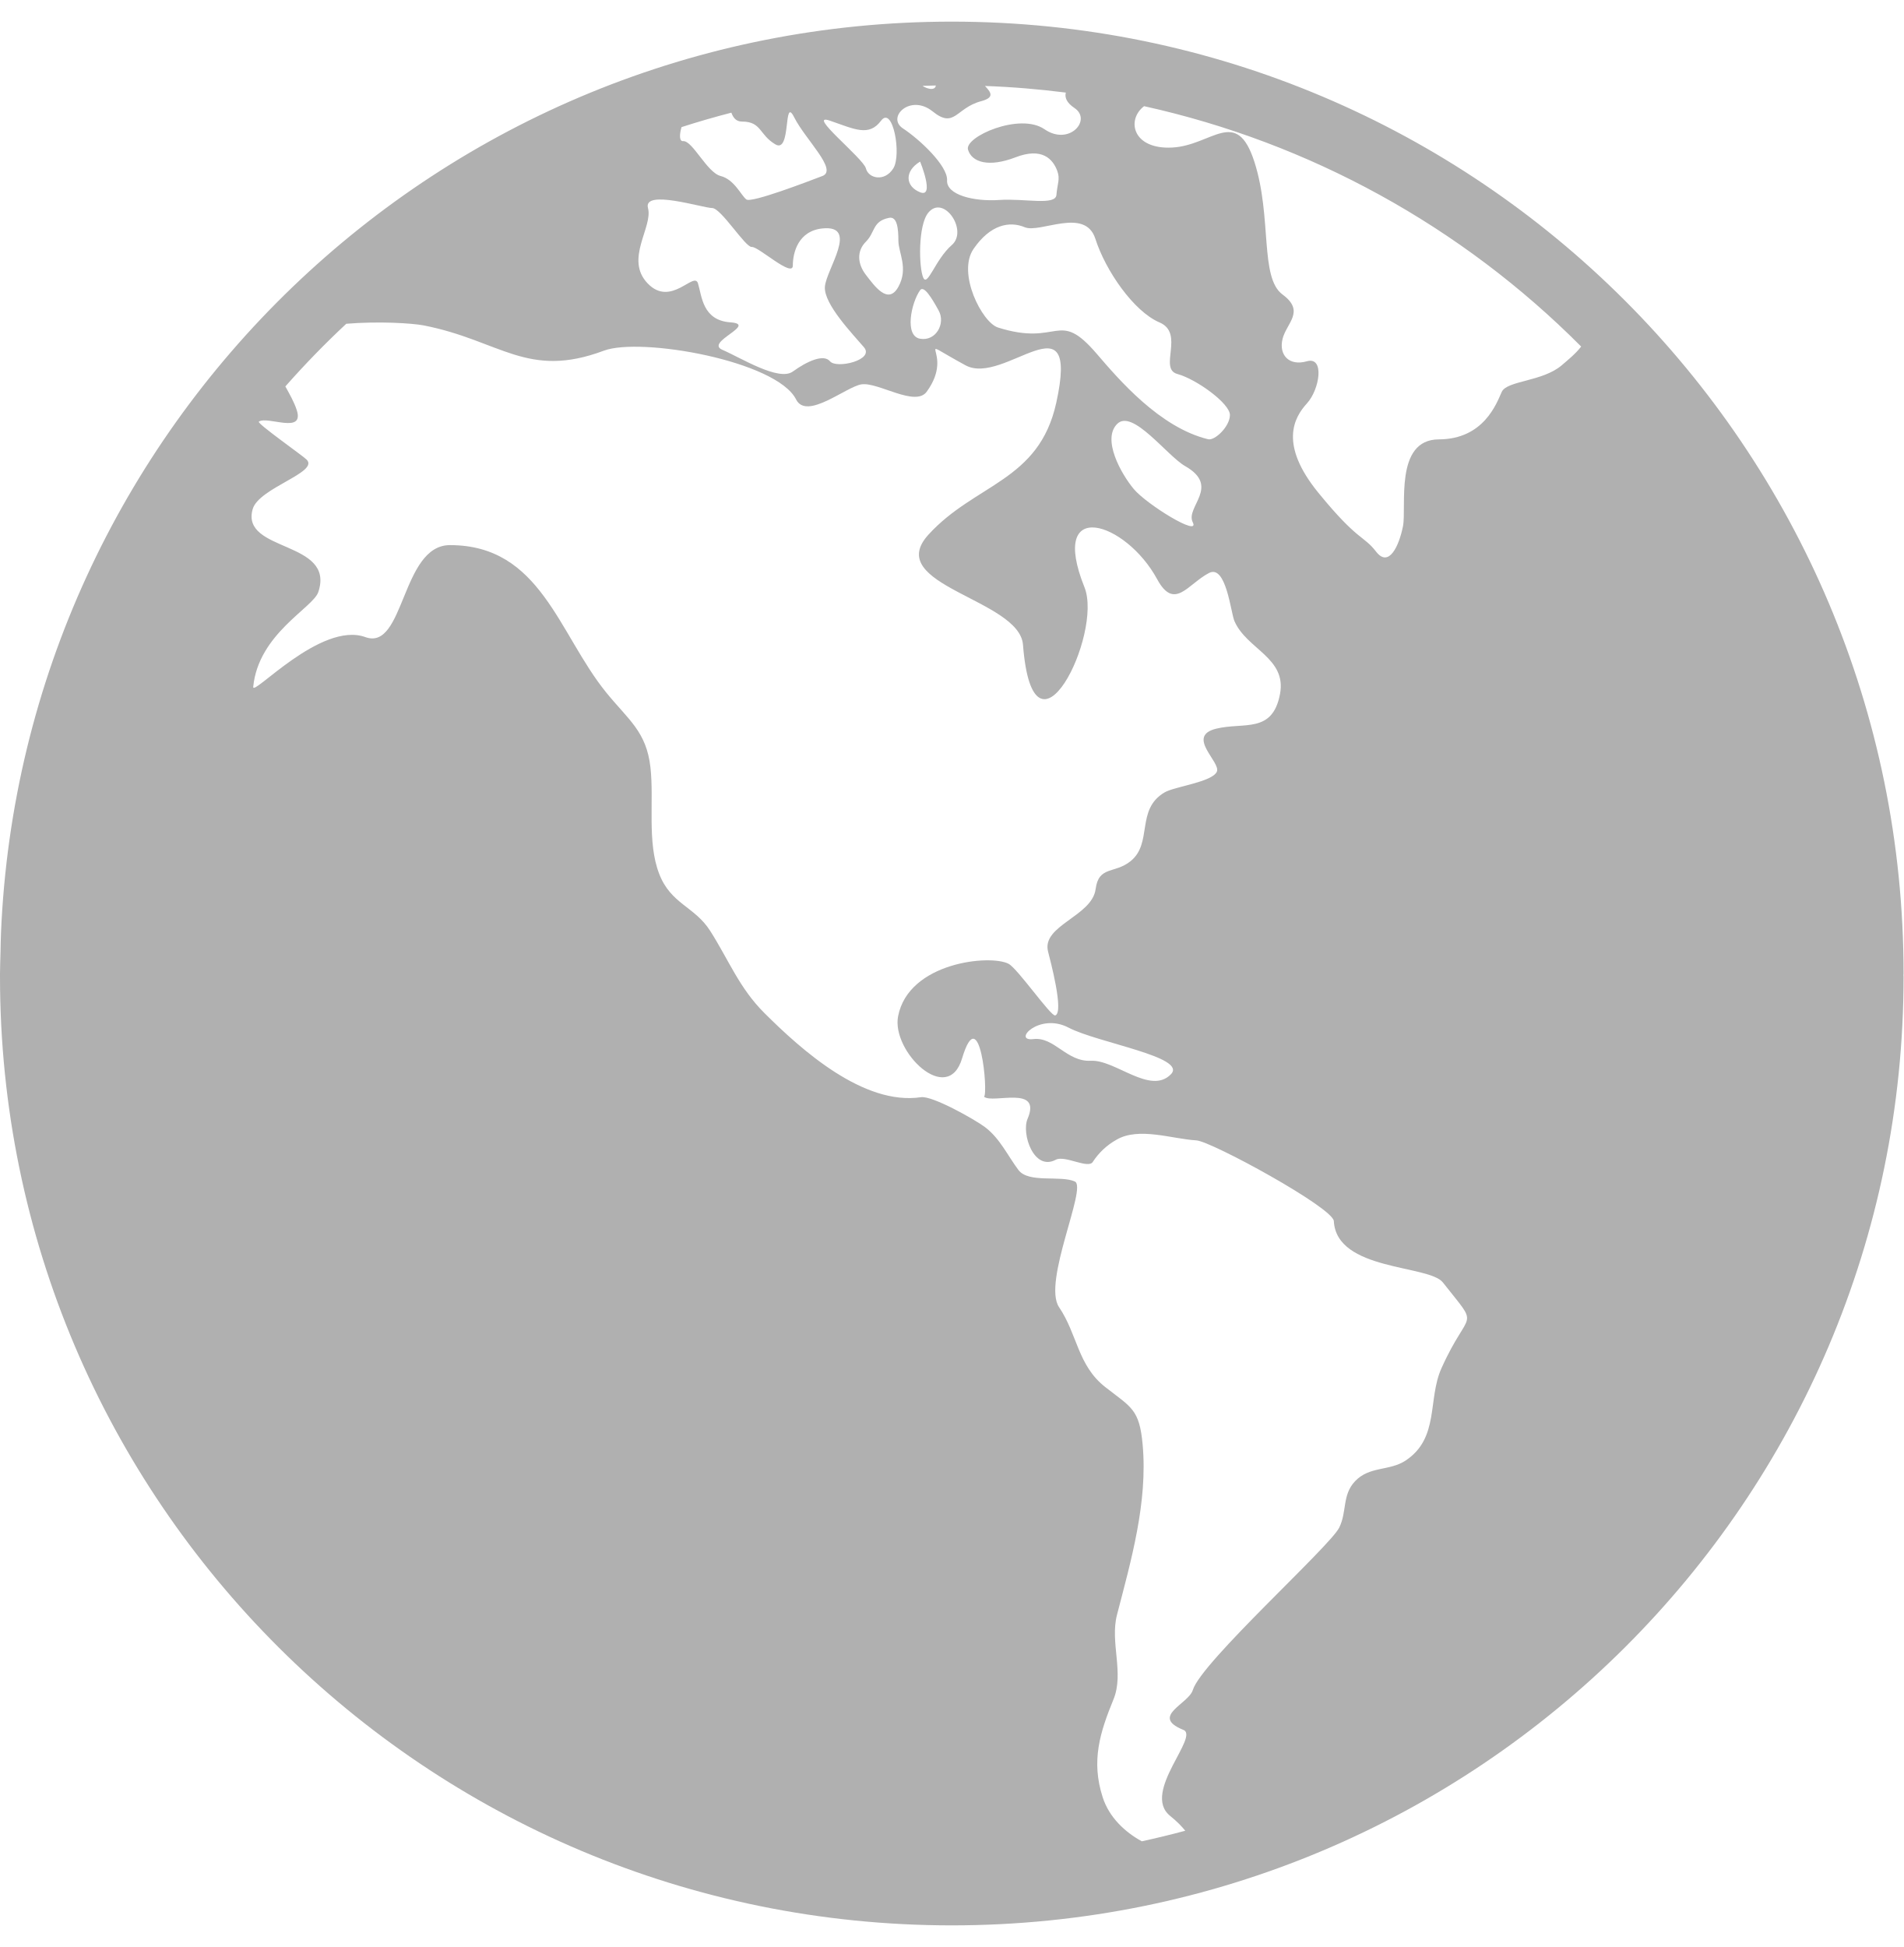
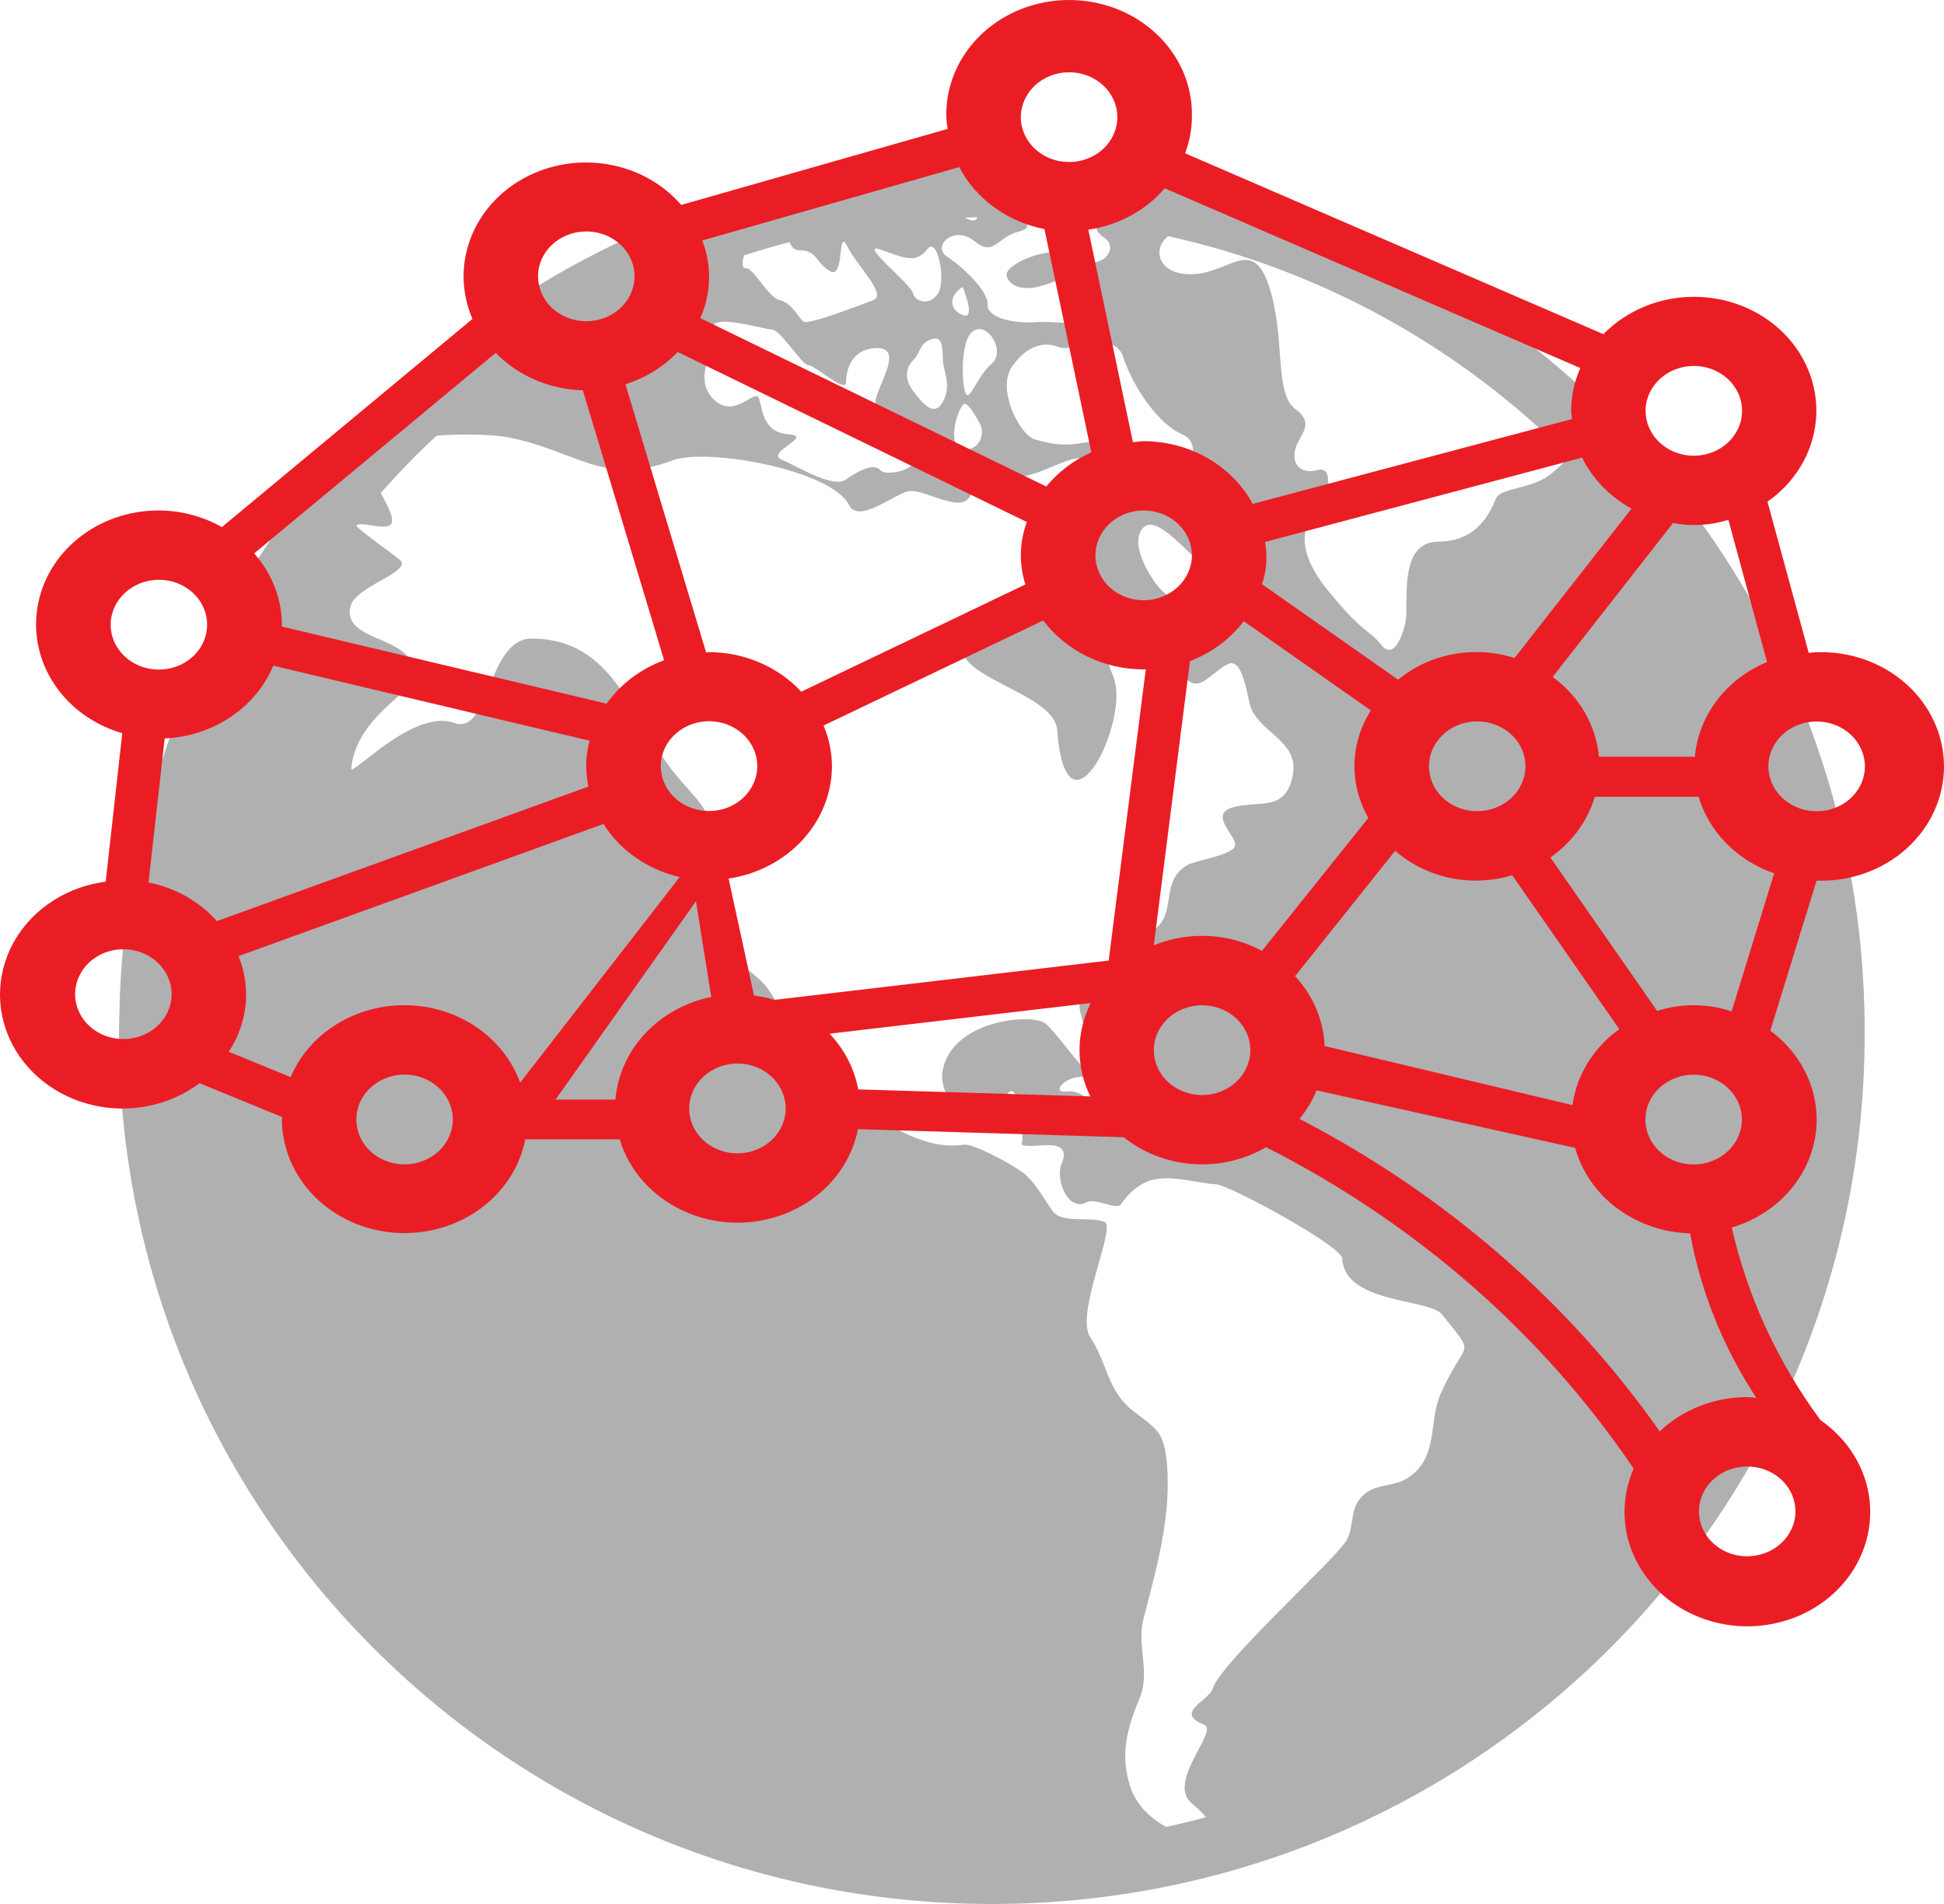
- <svg xmlns="http://www.w3.org/2000/svg" width="44" height="45" viewBox="0 0 44 45" fill="none">
-   <path d="M44 22.5C44 10.35 34.15 0.5 22 0.5C10.165 0.5 0.516 9.847 0.023 21.561C0.017 21.705 0.015 21.851 0.012 21.995C0.009 22.164 0 22.331 0 22.5V22.574C0 34.684 9.85 44.5 22 44.5C34.15 44.5 44 34.684 44 22.574L43.998 22.538L44 22.5ZM26.393 42.557C26.008 42.348 25.638 42.006 25.488 41.539C25.216 40.695 25.426 40.039 25.738 39.276C25.988 38.666 25.653 37.96 25.819 37.321C26.142 36.076 26.532 34.728 26.412 33.391C26.337 32.57 26.155 32.533 25.548 32.059C24.908 31.557 24.908 30.846 24.479 30.211C24.091 29.634 25.136 27.441 24.845 27.308C24.518 27.157 23.776 27.354 23.541 27.042C23.289 26.706 23.113 26.31 22.766 26.049C22.543 25.881 21.553 25.32 21.289 25.359C19.96 25.558 18.52 24.262 17.671 23.416C17.087 22.836 16.843 22.185 16.415 21.514C16.053 20.946 15.504 20.897 15.235 20.192C14.953 19.456 15.121 18.513 15.035 17.738C14.942 16.906 14.528 16.641 14.011 16.004C12.905 14.638 12.498 12.599 10.4 12.599C9.273 12.599 9.353 15.055 8.445 14.725C7.418 14.353 5.83 16.112 5.853 15.875C5.973 14.648 7.234 14.05 7.357 13.685C7.759 12.483 5.558 12.771 5.84 11.769C5.978 11.276 7.379 10.918 7.089 10.624C7.002 10.534 5.93 9.783 5.983 9.745C6.182 9.606 7.046 10.047 6.858 9.474C6.795 9.283 6.693 9.108 6.596 8.931C7.042 8.426 7.511 7.942 8.004 7.483C8.748 7.422 9.519 7.468 9.799 7.522C11.57 7.871 12.187 8.768 13.958 8.105C14.81 7.786 17.951 8.339 18.401 9.232C18.646 9.72 19.559 8.936 19.914 8.883C20.296 8.826 21.157 9.414 21.42 9.054C22.111 8.107 20.977 7.714 22.317 8.443C23.215 8.932 24.971 6.781 24.415 9.309C24.014 11.131 22.54 11.171 21.459 12.359C20.395 13.528 23.564 13.846 23.646 14.902C23.88 17.942 25.502 14.654 25.067 13.573C24.228 11.479 26.023 12.054 26.746 13.385C27.147 14.123 27.452 13.501 27.944 13.244C28.342 13.036 28.448 14.161 28.534 14.356C28.816 15.007 29.744 15.201 29.587 16.039C29.413 16.962 28.756 16.685 28.114 16.841C27.398 17.015 28.23 17.617 28.126 17.837C28.013 18.078 27.149 18.178 26.919 18.314C26.242 18.713 26.656 19.491 26.126 19.909C25.762 20.197 25.395 20.01 25.325 20.548C25.242 21.182 24.073 21.386 24.225 21.992C24.267 22.159 24.603 23.403 24.391 23.469C24.294 23.5 23.523 22.387 23.313 22.276C22.896 22.055 21.003 22.235 20.759 23.488C20.602 24.299 21.905 25.578 22.238 24.462C22.649 23.089 22.845 25.262 22.746 25.348C22.942 25.519 24.092 25.065 23.751 25.861C23.607 26.198 23.893 27.075 24.403 26.805C24.616 26.692 25.166 27.032 25.263 26.849C25.401 26.639 25.587 26.465 25.807 26.342C26.321 26.041 27.09 26.324 27.653 26.357C27.997 26.376 30.816 27.914 30.831 28.223C30.893 29.378 33.024 29.228 33.351 29.64C34.23 30.759 33.96 30.191 33.318 31.625C32.995 32.346 33.276 33.232 32.493 33.755C32.116 34.005 31.657 33.88 31.321 34.235C31.019 34.555 31.138 34.938 30.955 35.308C30.734 35.749 27.768 38.415 27.572 39.059C27.474 39.383 26.589 39.664 27.336 39.975C27.77 40.102 26.374 41.422 27.045 41.968C27.209 42.1 27.316 42.213 27.397 42.313C27.061 42.403 26.729 42.484 26.393 42.557ZM24.636 2.14C24.607 2.247 24.65 2.372 24.834 2.495C25.249 2.77 24.715 3.381 24.143 2.987C23.572 2.593 22.287 3.163 22.375 3.459C22.463 3.755 22.86 3.872 23.473 3.636C24.084 3.4 24.336 3.672 24.439 3.952C24.509 4.142 24.439 4.247 24.419 4.503C24.401 4.759 23.689 4.582 23.097 4.622C22.504 4.662 21.872 4.503 21.891 4.168C21.91 3.834 21.259 3.223 20.871 2.968C20.483 2.712 21.041 2.161 21.556 2.574C22.068 2.987 22.089 2.495 22.681 2.338C23.018 2.249 22.883 2.115 22.768 1.987C23.399 2.009 24.021 2.062 24.636 2.14ZM27.215 8.644C27.658 8.765 28.429 9.326 28.429 9.591C28.429 9.857 28.079 10.19 27.925 10.152C26.808 9.88 25.866 8.778 25.348 8.174C24.443 7.122 24.5 8.024 23.066 7.569C22.7 7.451 22.118 6.314 22.503 5.753C22.888 5.192 23.332 5.103 23.687 5.252C24.042 5.399 25.079 4.779 25.318 5.517C25.554 6.256 26.206 7.198 26.799 7.451C27.393 7.701 26.77 8.524 27.215 8.644ZM27.57 12.071C27.748 12.425 26.503 11.658 26.207 11.303C25.912 10.95 25.466 10.151 25.824 9.797C26.178 9.444 26.975 10.534 27.394 10.773C28.222 11.245 27.393 11.718 27.57 12.071ZM21.268 6.707C21.354 6.589 21.536 6.884 21.698 7.18C21.86 7.475 21.636 7.892 21.268 7.829C20.9 7.767 21.062 6.996 21.268 6.707ZM21.268 3.735C21.268 3.735 21.615 4.582 21.268 4.444C20.921 4.306 20.904 3.952 21.268 3.735ZM21.338 6.412C21.239 6.177 21.217 5.209 21.457 4.916C21.812 4.483 22.386 5.33 22 5.664C21.615 5.999 21.437 6.649 21.338 6.412ZM16.882 7.45C16.238 7.404 16.224 6.846 16.134 6.551C16.045 6.255 15.511 7.112 14.971 6.551C14.431 5.99 15.097 5.252 14.978 4.808C14.86 4.365 16.251 4.808 16.46 4.808C16.668 4.808 17.23 5.724 17.378 5.708C17.527 5.693 18.326 6.432 18.326 6.136C18.326 5.842 18.448 5.339 19.008 5.28C19.867 5.191 19.097 6.225 19.067 6.628C19.038 7.03 19.72 7.731 19.97 8.026C20.222 8.322 19.334 8.529 19.186 8.351C19.038 8.174 18.652 8.351 18.326 8.587C18.001 8.823 17.112 8.262 16.697 8.085C16.282 7.908 17.527 7.495 16.882 7.45ZM19.186 2.79C19.758 2.987 20.084 3.164 20.365 2.79C20.637 2.429 20.845 3.577 20.648 3.892C20.45 4.208 20.075 4.129 20.015 3.892C19.956 3.657 18.613 2.593 19.186 2.79ZM20.015 6.353C19.818 6.097 19.799 5.802 20.015 5.586C20.233 5.369 20.162 5.113 20.549 5.035C20.74 4.995 20.766 5.29 20.766 5.566C20.766 5.842 21.003 6.196 20.766 6.628C20.529 7.06 20.213 6.609 20.015 6.353ZM21.632 1.976C21.623 2.03 21.587 2.063 21.497 2.054C21.435 2.043 21.376 2.02 21.324 1.984C21.427 1.981 21.529 1.978 21.632 1.976ZM17.152 2.81C17.606 2.81 17.547 3.117 17.923 3.337C18.298 3.557 18.1 2.199 18.357 2.711C18.613 3.222 19.375 3.931 19.009 4.068C18.693 4.188 17.37 4.698 17.252 4.61C17.133 4.522 16.975 4.148 16.658 4.068C16.342 3.99 16.006 3.242 15.789 3.262C15.706 3.269 15.698 3.127 15.753 2.938C16.134 2.815 16.518 2.704 16.905 2.604C16.948 2.72 17.013 2.81 17.152 2.81ZM27.066 24.828C26.593 25.317 25.778 24.488 25.216 24.517C24.653 24.547 24.371 23.956 23.883 24.016C23.393 24.074 24.016 23.395 24.697 23.75C25.377 24.105 27.452 24.429 27.066 24.828ZM36.548 8.01C36.41 8.186 36.253 8.309 36.103 8.439C35.659 8.823 34.83 8.794 34.711 9.059C34.592 9.325 34.296 10.151 33.259 10.155C32.222 10.158 32.518 11.718 32.429 12.163C32.341 12.608 32.105 13.135 31.808 12.75C31.511 12.367 31.392 12.514 30.476 11.392C29.559 10.27 29.911 9.65 30.208 9.325C30.505 9.001 30.623 8.232 30.208 8.35C29.793 8.468 29.556 8.202 29.645 7.835C29.734 7.467 30.178 7.199 29.645 6.807C29.112 6.415 29.407 5.014 28.993 3.735C28.578 2.455 28.015 3.361 27.097 3.41C26.178 3.459 26.03 2.77 26.445 2.454C30.275 3.301 33.781 5.23 36.548 8.01Z" fill="#B0B0B0" />
+ <svg xmlns="http://www.w3.org/2000/svg" width="49" height="48" viewBox="0 0 49 48" fill="none">
+   <path d="M47 26C47 13.85 37.15 4 25 4C13.165 4 3.516 13.347 3.023 25.061C3.017 25.205 3.015 25.351 3.012 25.495C3.009 25.664 3 25.831 3 26V26.074C3 38.184 12.85 48 25 48C37.15 48 47 38.184 47 26.074L46.998 26.038L47 26ZM29.393 46.057C29.008 45.848 28.638 45.506 28.488 45.039C28.216 44.195 28.426 43.539 28.738 42.776C28.988 42.166 28.653 41.46 28.819 40.821C29.142 39.576 29.532 38.228 29.412 36.891C29.337 36.07 29.155 36.033 28.548 35.559C27.908 35.057 27.908 34.346 27.479 33.711C27.091 33.134 28.136 30.941 27.845 30.808C27.518 30.657 26.776 30.854 26.541 30.542C26.289 30.206 26.113 29.81 25.766 29.549C25.543 29.381 24.553 28.82 24.289 28.859C22.96 29.058 21.52 27.762 20.671 26.916C20.087 26.336 19.843 25.685 19.415 25.014C19.053 24.446 18.504 24.397 18.235 23.692C17.953 22.956 18.121 22.013 18.035 21.238C17.942 20.406 17.528 20.141 17.011 19.504C15.905 18.138 15.498 16.099 13.4 16.099C12.273 16.099 12.353 18.555 11.445 18.225C10.418 17.853 8.83 19.612 8.853 19.375C8.973 18.148 10.234 17.55 10.357 17.185C10.759 15.983 8.558 16.271 8.84 15.269C8.978 14.776 10.379 14.418 10.089 14.124C10.002 14.034 8.93 13.283 8.983 13.245C9.182 13.106 10.046 13.547 9.858 12.974C9.795 12.783 9.693 12.608 9.596 12.431C10.042 11.925 10.511 11.442 11.004 10.983C11.748 10.922 12.519 10.968 12.799 11.022C14.57 11.371 15.187 12.268 16.958 11.605C17.81 11.286 20.951 11.839 21.401 12.732C21.646 13.22 22.559 12.436 22.914 12.383C23.296 12.326 24.157 12.914 24.42 12.554C25.111 11.607 23.977 11.214 25.317 11.943C26.215 12.432 27.971 10.281 27.415 12.809C27.014 14.631 25.54 14.671 24.459 15.859C23.395 17.028 26.564 17.346 26.646 18.402C26.88 21.442 28.502 18.154 28.067 17.073C27.228 14.979 29.023 15.554 29.746 16.885C30.147 17.623 30.452 17.001 30.944 16.744C31.342 16.536 31.448 17.66 31.534 17.856C31.816 18.507 32.744 18.701 32.587 19.539C32.413 20.462 31.756 20.185 31.114 20.341C30.398 20.515 31.23 21.117 31.126 21.337C31.013 21.578 30.149 21.678 29.919 21.814C29.242 22.213 29.656 22.991 29.126 23.409C28.762 23.697 28.395 23.51 28.325 24.048C28.242 24.682 27.073 24.886 27.225 25.492C27.267 25.659 27.603 26.903 27.391 26.969C27.294 27 26.523 25.887 26.313 25.776C25.896 25.555 24.003 25.735 23.759 26.988C23.602 27.799 24.905 29.078 25.238 27.962C25.649 26.589 25.845 28.762 25.746 28.848C25.942 29.019 27.092 28.565 26.751 29.361C26.607 29.698 26.893 30.575 27.403 30.305C27.616 30.192 28.166 30.532 28.263 30.349C28.401 30.139 28.587 29.965 28.807 29.842C29.321 29.541 30.09 29.824 30.653 29.857C30.997 29.876 33.816 31.414 33.831 31.723C33.893 32.878 36.024 32.728 36.351 33.141C37.23 34.26 36.96 33.691 36.318 35.125C35.995 35.846 36.276 36.732 35.493 37.255C35.116 37.505 34.657 37.38 34.321 37.735C34.019 38.055 34.138 38.438 33.955 38.808C33.734 39.249 30.768 41.915 30.572 42.559C30.474 42.883 29.589 43.164 30.336 43.475C30.77 43.602 29.374 44.922 30.045 45.468C30.209 45.6 30.316 45.713 30.397 45.813C30.061 45.903 29.729 45.984 29.393 46.057ZM27.636 5.64C27.607 5.747 27.65 5.872 27.834 5.995C28.249 6.27 27.715 6.881 27.143 6.487C26.572 6.093 25.287 6.663 25.375 6.959C25.463 7.255 25.86 7.372 26.473 7.136C27.084 6.9 27.336 7.172 27.439 7.452C27.509 7.642 27.439 7.747 27.419 8.003C27.401 8.259 26.689 8.082 26.097 8.122C25.504 8.162 24.872 8.003 24.891 7.668C24.91 7.334 24.259 6.723 23.871 6.468C23.483 6.212 24.041 5.661 24.556 6.074C25.068 6.487 25.089 5.995 25.681 5.838C26.018 5.749 25.883 5.615 25.768 5.487C26.399 5.509 27.021 5.562 27.636 5.64ZM30.215 12.144C30.658 12.265 31.429 12.826 31.429 13.091C31.429 13.357 31.079 13.69 30.925 13.652C29.808 13.38 28.866 12.278 28.348 11.674C27.443 10.622 27.5 11.524 26.066 11.069C25.7 10.951 25.118 9.814 25.503 9.253C25.888 8.692 26.332 8.603 26.687 8.752C27.042 8.899 28.079 8.279 28.318 9.017C28.554 9.756 29.206 10.698 29.799 10.95C30.393 11.201 29.77 12.024 30.215 12.144ZM30.57 15.571C30.748 15.925 29.503 15.158 29.207 14.803C28.912 14.45 28.466 13.651 28.824 13.297C29.178 12.944 29.975 14.034 30.394 14.273C31.222 14.745 30.393 15.218 30.57 15.571ZM24.268 10.207C24.354 10.089 24.536 10.384 24.698 10.68C24.86 10.976 24.636 11.392 24.268 11.329C23.9 11.267 24.062 10.496 24.268 10.207ZM24.268 7.235C24.268 7.235 24.615 8.082 24.268 7.944C23.921 7.806 23.904 7.452 24.268 7.235ZM24.338 9.912C24.239 9.677 24.217 8.709 24.457 8.416C24.812 7.983 25.386 8.83 25 9.164C24.615 9.499 24.437 10.149 24.338 9.912ZM19.882 10.95C19.238 10.904 19.224 10.346 19.134 10.051C19.045 9.755 18.511 10.612 17.971 10.051C17.431 9.49 18.097 8.752 17.978 8.308C17.86 7.865 19.251 8.308 19.46 8.308C19.668 8.308 20.23 9.224 20.378 9.208C20.527 9.193 21.326 9.932 21.326 9.636C21.326 9.342 21.448 8.839 22.008 8.78C22.867 8.691 22.097 9.725 22.067 10.128C22.038 10.53 22.72 11.231 22.97 11.526C23.222 11.822 22.334 12.029 22.186 11.851C22.038 11.674 21.652 11.851 21.326 12.087C21.001 12.323 20.112 11.762 19.697 11.585C19.282 11.408 20.527 10.995 19.882 10.95ZM22.186 6.29C22.758 6.487 23.084 6.664 23.365 6.29C23.637 5.929 23.845 7.077 23.648 7.392C23.45 7.708 23.075 7.629 23.015 7.392C22.956 7.157 21.613 6.093 22.186 6.29ZM23.015 9.853C22.818 9.597 22.799 9.302 23.015 9.086C23.233 8.869 23.162 8.613 23.549 8.535C23.74 8.495 23.766 8.79 23.766 9.066C23.766 9.342 24.003 9.696 23.766 10.128C23.529 10.56 23.213 10.109 23.015 9.853ZM24.632 5.476C24.623 5.53 24.587 5.563 24.497 5.554C24.435 5.543 24.376 5.52 24.324 5.484C24.427 5.481 24.529 5.478 24.632 5.476ZM20.152 6.31C20.606 6.31 20.547 6.617 20.923 6.837C21.298 7.057 21.1 5.699 21.357 6.211C21.613 6.722 22.375 7.431 22.009 7.568C21.693 7.688 20.37 8.198 20.252 8.11C20.133 8.022 19.975 7.648 19.658 7.568C19.342 7.49 19.006 6.742 18.789 6.762C18.706 6.769 18.698 6.627 18.753 6.438C19.134 6.315 19.518 6.204 19.905 6.104C19.948 6.22 20.013 6.31 20.152 6.31ZM30.066 28.328C29.593 28.817 28.778 27.988 28.216 28.017C27.653 28.047 27.371 27.456 26.883 27.516C26.393 27.574 27.016 26.895 27.697 27.25C28.377 27.605 30.452 27.929 30.066 28.328ZM39.548 11.51C39.41 11.686 39.253 11.809 39.103 11.939C38.659 12.323 37.83 12.294 37.711 12.559C37.592 12.825 37.296 13.651 36.259 13.655C35.222 13.658 35.518 15.218 35.429 15.663C35.341 16.108 35.105 16.635 34.808 16.25C34.511 15.867 34.392 16.014 33.476 14.892C32.559 13.77 32.911 13.15 33.208 12.825C33.505 12.501 33.623 11.732 33.208 11.85C32.793 11.968 32.556 11.702 32.645 11.335C32.734 10.967 33.178 10.699 32.645 10.307C32.112 9.915 32.407 8.514 31.993 7.235C31.578 5.955 31.015 6.861 30.097 6.91C29.178 6.959 29.03 6.27 29.445 5.954C33.275 6.801 36.781 8.73 39.548 11.51Z" fill="#B0B0B0" />
+   <path d="M45.788 22.201C46.204 22.216 46.619 22.152 47.008 22.014C47.397 21.876 47.752 21.666 48.052 21.397C48.352 21.128 48.59 20.806 48.753 20.45C48.916 20.093 49 19.71 49 19.322C49 18.935 48.916 18.551 48.753 18.195C48.59 17.838 48.352 17.516 48.052 17.247C47.752 16.978 47.397 16.768 47.008 16.63C46.619 16.492 46.204 16.428 45.788 16.443C45.721 16.443 45.659 16.455 45.59 16.459L44.55 12.647C44.894 12.407 45.18 12.102 45.39 11.754C45.6 11.405 45.729 11.019 45.769 10.621C45.81 10.223 45.76 9.821 45.624 9.442C45.487 9.063 45.268 8.714 44.978 8.419C44.689 8.123 44.336 7.887 43.943 7.726C43.55 7.565 43.125 7.482 42.695 7.483C42.265 7.483 41.841 7.567 41.448 7.73C41.055 7.892 40.703 8.129 40.415 8.425L29.871 3.864C29.981 3.573 30.039 3.266 30.043 2.957C30.054 2.573 29.982 2.19 29.832 1.832C29.681 1.473 29.455 1.147 29.166 0.871C28.878 0.595 28.533 0.376 28.152 0.227C27.771 0.077 27.362 0 26.948 0C26.535 0 26.125 0.077 25.744 0.227C25.363 0.376 25.018 0.595 24.73 0.871C24.442 1.147 24.215 1.473 24.065 1.832C23.914 2.19 23.842 2.573 23.853 2.957C23.858 3.055 23.869 3.153 23.885 3.25L17.171 5.166C16.707 4.63 16.052 4.267 15.324 4.143C14.597 4.019 13.846 4.143 13.208 4.491C12.57 4.839 12.088 5.389 11.85 6.041C11.611 6.692 11.633 7.402 11.909 8.04L5.592 13.289C5.115 13.017 4.568 12.872 4.009 12.869C3.269 12.866 2.553 13.11 1.991 13.557C1.428 14.004 1.057 14.624 0.945 15.304C0.832 15.985 0.986 16.68 1.379 17.264C1.771 17.847 2.375 18.28 3.082 18.483L2.664 22.227C2.192 22.288 1.742 22.45 1.349 22.699C0.955 22.949 0.629 23.279 0.396 23.666C0.163 24.052 0.029 24.483 0.004 24.925C-0.02 25.368 0.065 25.809 0.254 26.216C0.444 26.622 0.731 26.983 1.095 27.268C1.459 27.554 1.888 27.758 2.351 27.864C2.813 27.97 3.295 27.974 3.76 27.878C4.224 27.782 4.659 27.586 5.029 27.308L7.112 28.161L7.105 28.221C7.109 28.938 7.4 29.629 7.922 30.157C8.444 30.685 9.159 31.013 9.927 31.076C10.695 31.138 11.46 30.932 12.073 30.497C12.686 30.061 13.102 29.428 13.24 28.723H15.62C15.807 29.349 16.217 29.897 16.782 30.278C17.348 30.659 18.035 30.851 18.733 30.821C19.43 30.791 20.096 30.542 20.622 30.114C21.147 29.686 21.501 29.105 21.625 28.466L28.325 28.67C28.815 29.064 29.428 29.301 30.074 29.346C30.72 29.391 31.365 29.242 31.913 28.921C35.695 30.841 38.885 33.631 41.178 37.025C41.027 37.367 40.949 37.733 40.947 38.103C40.944 38.595 41.077 39.08 41.333 39.511C41.589 39.942 41.959 40.305 42.408 40.565C42.857 40.825 43.371 40.974 43.899 40.997C44.428 41.02 44.954 40.916 45.428 40.696C45.901 40.476 46.306 40.147 46.603 39.74C46.901 39.333 47.082 38.861 47.128 38.371C47.175 37.88 47.085 37.387 46.868 36.938C46.651 36.489 46.314 36.099 45.889 35.805C44.806 34.339 44.046 32.687 43.651 30.946C44.182 30.789 44.657 30.5 45.025 30.111C45.393 29.722 45.64 29.247 45.74 28.737C45.84 28.227 45.788 27.702 45.591 27.217C45.394 26.732 45.059 26.306 44.622 25.986L45.788 22.201ZM47.006 19.322C47.006 19.546 46.934 19.764 46.8 19.95C46.667 20.136 46.477 20.281 46.255 20.366C46.033 20.451 45.788 20.474 45.553 20.43C45.317 20.386 45.1 20.279 44.93 20.12C44.76 19.962 44.645 19.761 44.598 19.541C44.551 19.322 44.575 19.095 44.666 18.888C44.758 18.681 44.914 18.505 45.113 18.38C45.313 18.256 45.548 18.189 45.788 18.189C46.111 18.189 46.421 18.308 46.65 18.52C46.878 18.733 47.006 19.021 47.006 19.322ZM44.54 16.69C44.035 16.9 43.599 17.232 43.279 17.652C42.959 18.072 42.766 18.564 42.72 19.077H40.303C40.267 18.685 40.145 18.304 39.945 17.958C39.744 17.612 39.469 17.308 39.136 17.065L42.17 13.186C42.635 13.274 43.116 13.246 43.565 13.106L44.54 16.69ZM39.636 27.86L33.388 26.371C33.362 25.722 33.1 25.101 32.644 24.609L35.167 21.449C35.554 21.788 36.032 22.024 36.551 22.133C37.07 22.241 37.61 22.218 38.116 22.065L40.816 25.945C40.493 26.176 40.223 26.464 40.02 26.793C39.818 27.121 39.687 27.484 39.636 27.86ZM17.082 8.874L25.882 13.16C25.694 13.669 25.681 14.22 25.845 14.735L20.196 17.438C19.908 17.127 19.552 16.876 19.151 16.704C18.751 16.532 18.315 16.442 17.874 16.441C17.848 16.441 17.824 16.447 17.798 16.449L15.765 9.687C16.272 9.527 16.727 9.247 17.082 8.874ZM41.122 12.825L38.175 16.589C37.677 16.43 37.143 16.396 36.628 16.492C36.112 16.588 35.633 16.81 35.24 17.135L31.809 14.727C31.927 14.384 31.953 14.019 31.885 13.664L39.878 11.537C40.142 12.073 40.576 12.521 41.122 12.821M37.232 20.45C36.992 20.449 36.757 20.383 36.557 20.258C36.358 20.134 36.202 19.957 36.11 19.75C36.019 19.543 35.995 19.316 36.042 19.096C36.089 18.877 36.205 18.675 36.375 18.517C36.545 18.359 36.762 18.252 36.998 18.208C37.234 18.165 37.478 18.187 37.7 18.273C37.922 18.358 38.112 18.504 38.246 18.69C38.379 18.876 38.45 19.094 38.45 19.318C38.45 19.618 38.321 19.906 38.093 20.118C37.864 20.331 37.555 20.45 37.232 20.45ZM28.825 15.133C28.585 15.132 28.35 15.066 28.15 14.941C27.951 14.817 27.795 14.64 27.703 14.433C27.611 14.226 27.588 13.999 27.635 13.78C27.682 13.56 27.797 13.359 27.967 13.201C28.137 13.043 28.354 12.935 28.59 12.891C28.825 12.847 29.07 12.87 29.292 12.955C29.514 13.04 29.704 13.185 29.837 13.371C29.971 13.557 30.043 13.775 30.043 13.999C30.043 14.299 29.914 14.587 29.686 14.799C29.457 15.011 29.148 15.133 28.825 15.133ZM17.872 18.182C18.112 18.183 18.347 18.249 18.547 18.373C18.747 18.497 18.903 18.674 18.995 18.881C19.087 19.087 19.111 19.315 19.064 19.534C19.018 19.754 18.902 19.955 18.732 20.114C18.562 20.272 18.346 20.38 18.11 20.424C17.874 20.468 17.63 20.445 17.408 20.36C17.185 20.275 16.995 20.13 16.861 19.944C16.727 19.758 16.656 19.54 16.655 19.316C16.655 19.015 16.784 18.727 17.012 18.515C17.241 18.302 17.55 18.182 17.874 18.182M20.97 19.316C20.968 18.965 20.896 18.617 20.759 18.291L26.296 15.642C26.58 16.023 26.959 16.333 27.4 16.548C27.841 16.763 28.332 16.876 28.829 16.876L28.881 16.872L27.945 24.216L19.523 25.207C19.354 25.157 19.181 25.121 19.006 25.099L18.365 22.149C19.09 22.041 19.75 21.697 20.227 21.178C20.704 20.659 20.968 19.999 20.97 19.316ZM18.59 26.812C18.83 26.813 19.065 26.879 19.264 27.004C19.464 27.128 19.619 27.305 19.711 27.512C19.803 27.718 19.827 27.946 19.78 28.165C19.733 28.384 19.617 28.586 19.447 28.744C19.277 28.902 19.061 29.01 18.825 29.054C18.589 29.098 18.345 29.075 18.123 28.99C17.901 28.904 17.711 28.76 17.577 28.574C17.443 28.388 17.372 28.17 17.371 27.946C17.371 27.645 17.5 27.357 17.728 27.144C17.956 26.932 18.266 26.812 18.59 26.812ZM20.91 26.06L27.493 25.287C27.308 25.656 27.212 26.057 27.21 26.463C27.208 26.869 27.301 27.271 27.482 27.641L21.632 27.464C21.536 26.943 21.286 26.457 20.91 26.06ZM29.994 16.666C30.539 16.458 31.009 16.11 31.35 15.662L34.554 17.91C34.294 18.318 34.152 18.782 34.141 19.257C34.13 19.732 34.25 20.201 34.489 20.62L31.809 23.971C31.399 23.75 30.938 23.622 30.464 23.597C29.99 23.573 29.516 23.653 29.082 23.831L29.994 16.666ZM42.694 9.226C42.934 9.226 43.17 9.292 43.37 9.416C43.57 9.541 43.725 9.717 43.818 9.924C43.91 10.131 43.934 10.358 43.887 10.578C43.84 10.797 43.724 10.999 43.554 11.157C43.384 11.316 43.167 11.423 42.931 11.467C42.695 11.511 42.451 11.488 42.229 11.403C42.006 11.317 41.816 11.172 41.683 10.986C41.549 10.8 41.478 10.581 41.478 10.357C41.478 10.057 41.607 9.769 41.835 9.557C42.064 9.345 42.371 9.226 42.694 9.226ZM39.833 9.278C39.681 9.62 39.603 9.987 39.602 10.357C39.602 10.427 39.619 10.494 39.623 10.564L31.576 12.703C31.32 12.229 30.927 11.831 30.443 11.552C29.958 11.273 29.399 11.124 28.829 11.122C28.737 11.122 28.646 11.142 28.556 11.148L27.432 5.79C28.192 5.679 28.878 5.306 29.358 4.747L39.833 9.278ZM26.947 1.822C27.188 1.822 27.422 1.888 27.622 2.012C27.822 2.136 27.978 2.313 28.07 2.52C28.163 2.726 28.187 2.954 28.14 3.173C28.093 3.393 27.978 3.594 27.808 3.753C27.638 3.911 27.421 4.019 27.186 4.063C26.95 4.107 26.705 4.085 26.483 3.999C26.261 3.914 26.071 3.769 25.937 3.583C25.803 3.398 25.731 3.179 25.731 2.955C25.731 2.655 25.859 2.367 26.087 2.154C26.315 1.942 26.624 1.822 26.947 1.822ZM24.178 4.213C24.385 4.609 24.686 4.955 25.058 5.226C25.43 5.497 25.864 5.685 26.326 5.776L27.508 11.405C27.061 11.603 26.672 11.898 26.373 12.265L17.652 8.02C17.928 7.396 17.946 6.699 17.701 6.063L24.178 4.213ZM14.777 5.835C15.018 5.835 15.253 5.901 15.453 6.025C15.653 6.149 15.809 6.326 15.901 6.533C15.993 6.739 16.017 6.967 15.97 7.186C15.924 7.406 15.808 7.607 15.638 7.766C15.468 7.924 15.252 8.032 15.016 8.076C14.78 8.12 14.536 8.098 14.313 8.012C14.091 7.927 13.901 7.782 13.767 7.596C13.633 7.411 13.562 7.192 13.561 6.968C13.561 6.668 13.689 6.38 13.917 6.167C14.145 5.955 14.455 5.835 14.777 5.835ZM14.691 9.84L16.739 16.645C16.148 16.863 15.642 17.245 15.29 17.739L7.099 15.795L7.105 15.749C7.102 15.092 6.855 14.457 6.407 13.951L12.496 8.896C12.774 9.183 13.112 9.415 13.489 9.577C13.866 9.739 14.274 9.828 14.689 9.84M4.326 25.063C4.326 25.287 4.255 25.505 4.121 25.691C3.988 25.878 3.798 26.023 3.575 26.108C3.353 26.194 3.109 26.216 2.873 26.173C2.637 26.129 2.42 26.021 2.25 25.863C2.08 25.705 1.964 25.503 1.917 25.283C1.87 25.064 1.894 24.836 1.986 24.63C2.078 24.423 2.234 24.246 2.434 24.122C2.634 23.997 2.869 23.931 3.11 23.931C3.432 23.931 3.741 24.051 3.969 24.263C4.197 24.475 4.326 24.763 4.326 25.063ZM3.744 22.244L4.151 18.616C4.749 18.59 5.326 18.402 5.812 18.077C6.298 17.751 6.672 17.301 6.888 16.782L14.861 18.674C14.759 19.052 14.748 19.447 14.831 19.83L5.467 23.221C5.025 22.725 4.418 22.381 3.742 22.246M4.005 14.617C4.245 14.617 4.48 14.683 4.68 14.807C4.88 14.932 5.036 15.108 5.128 15.315C5.22 15.522 5.244 15.749 5.198 15.969C5.151 16.188 5.035 16.39 4.865 16.548C4.696 16.706 4.479 16.814 4.243 16.858C4.008 16.902 3.763 16.88 3.541 16.795C3.319 16.709 3.129 16.565 2.995 16.379C2.861 16.193 2.789 15.974 2.789 15.751C2.789 15.45 2.917 15.162 3.145 14.95C3.373 14.737 3.682 14.617 4.005 14.617ZM5.766 26.515C6.003 26.157 6.147 25.754 6.19 25.336C6.233 24.918 6.172 24.496 6.012 24.104L15.211 20.773C15.419 21.104 15.696 21.393 16.026 21.622C16.356 21.852 16.732 22.018 17.132 22.111L13.111 27.294C12.909 26.737 12.529 26.251 12.021 25.902C11.513 25.553 10.902 25.358 10.271 25.342C9.64 25.327 9.019 25.493 8.492 25.817C7.965 26.14 7.558 26.607 7.325 27.153L5.766 26.515ZM10.195 29.355C9.955 29.354 9.72 29.287 9.521 29.163C9.321 29.038 9.165 28.862 9.074 28.655C8.982 28.448 8.958 28.221 9.005 28.002C9.052 27.782 9.168 27.581 9.338 27.423C9.508 27.265 9.724 27.157 9.96 27.113C10.195 27.069 10.44 27.092 10.662 27.177C10.884 27.262 11.074 27.407 11.208 27.593C11.341 27.779 11.413 27.997 11.414 28.221C11.414 28.521 11.285 28.81 11.057 29.023C10.828 29.235 10.518 29.355 10.195 29.355ZM17.542 22.721L17.928 25.133C17.28 25.266 16.695 25.59 16.261 26.056C15.826 26.522 15.563 27.106 15.513 27.721H14.003L17.542 22.721ZM30.298 27.607C30.058 27.607 29.823 27.54 29.623 27.415C29.423 27.291 29.268 27.114 29.176 26.907C29.084 26.701 29.06 26.473 29.107 26.254C29.154 26.035 29.27 25.833 29.44 25.675C29.61 25.517 29.826 25.409 30.062 25.365C30.298 25.322 30.542 25.344 30.764 25.429C30.986 25.515 31.176 25.66 31.31 25.845C31.444 26.031 31.516 26.25 31.516 26.473C31.516 26.774 31.388 27.062 31.159 27.275C30.931 27.487 30.621 27.607 30.298 27.607ZM44.039 39.234C43.799 39.234 43.564 39.168 43.364 39.044C43.164 38.919 43.008 38.743 42.916 38.536C42.824 38.329 42.8 38.102 42.847 37.882C42.894 37.662 43.009 37.461 43.179 37.303C43.35 37.144 43.566 37.036 43.802 36.993C44.038 36.949 44.283 36.972 44.505 37.057C44.727 37.143 44.917 37.288 45.051 37.474C45.184 37.66 45.255 37.879 45.255 38.103C45.255 38.403 45.127 38.69 44.899 38.902C44.671 39.114 44.362 39.234 44.039 39.234ZM44.039 35.221C43.628 35.221 43.221 35.298 42.843 35.447C42.464 35.595 42.121 35.812 41.834 36.086C39.538 32.815 36.423 30.11 32.756 28.207C32.935 27.988 33.08 27.746 33.185 27.488L39.703 28.939C39.87 29.542 40.243 30.078 40.766 30.466C41.289 30.855 41.933 31.075 42.601 31.094C42.869 32.564 43.436 33.972 44.272 35.243C44.193 35.237 44.119 35.221 44.039 35.221ZM42.69 29.357C42.449 29.357 42.214 29.29 42.014 29.166C41.814 29.042 41.658 28.865 41.566 28.658C41.474 28.452 41.45 28.224 41.497 28.005C41.544 27.785 41.659 27.584 41.829 27.425C41.999 27.267 42.215 27.159 42.451 27.115C42.687 27.071 42.931 27.093 43.154 27.179C43.376 27.264 43.566 27.409 43.7 27.595C43.834 27.78 43.905 27.999 43.906 28.223C43.906 28.523 43.778 28.811 43.55 29.024C43.322 29.236 43.012 29.356 42.69 29.357ZM43.647 25.498C43.042 25.294 42.379 25.29 41.771 25.486L39.078 21.617C39.623 21.236 40.017 20.698 40.199 20.087H42.815C42.945 20.526 43.186 20.929 43.517 21.265C43.848 21.601 44.26 21.858 44.719 22.017L43.647 25.498Z" fill="#EA1D25" />
</svg>
